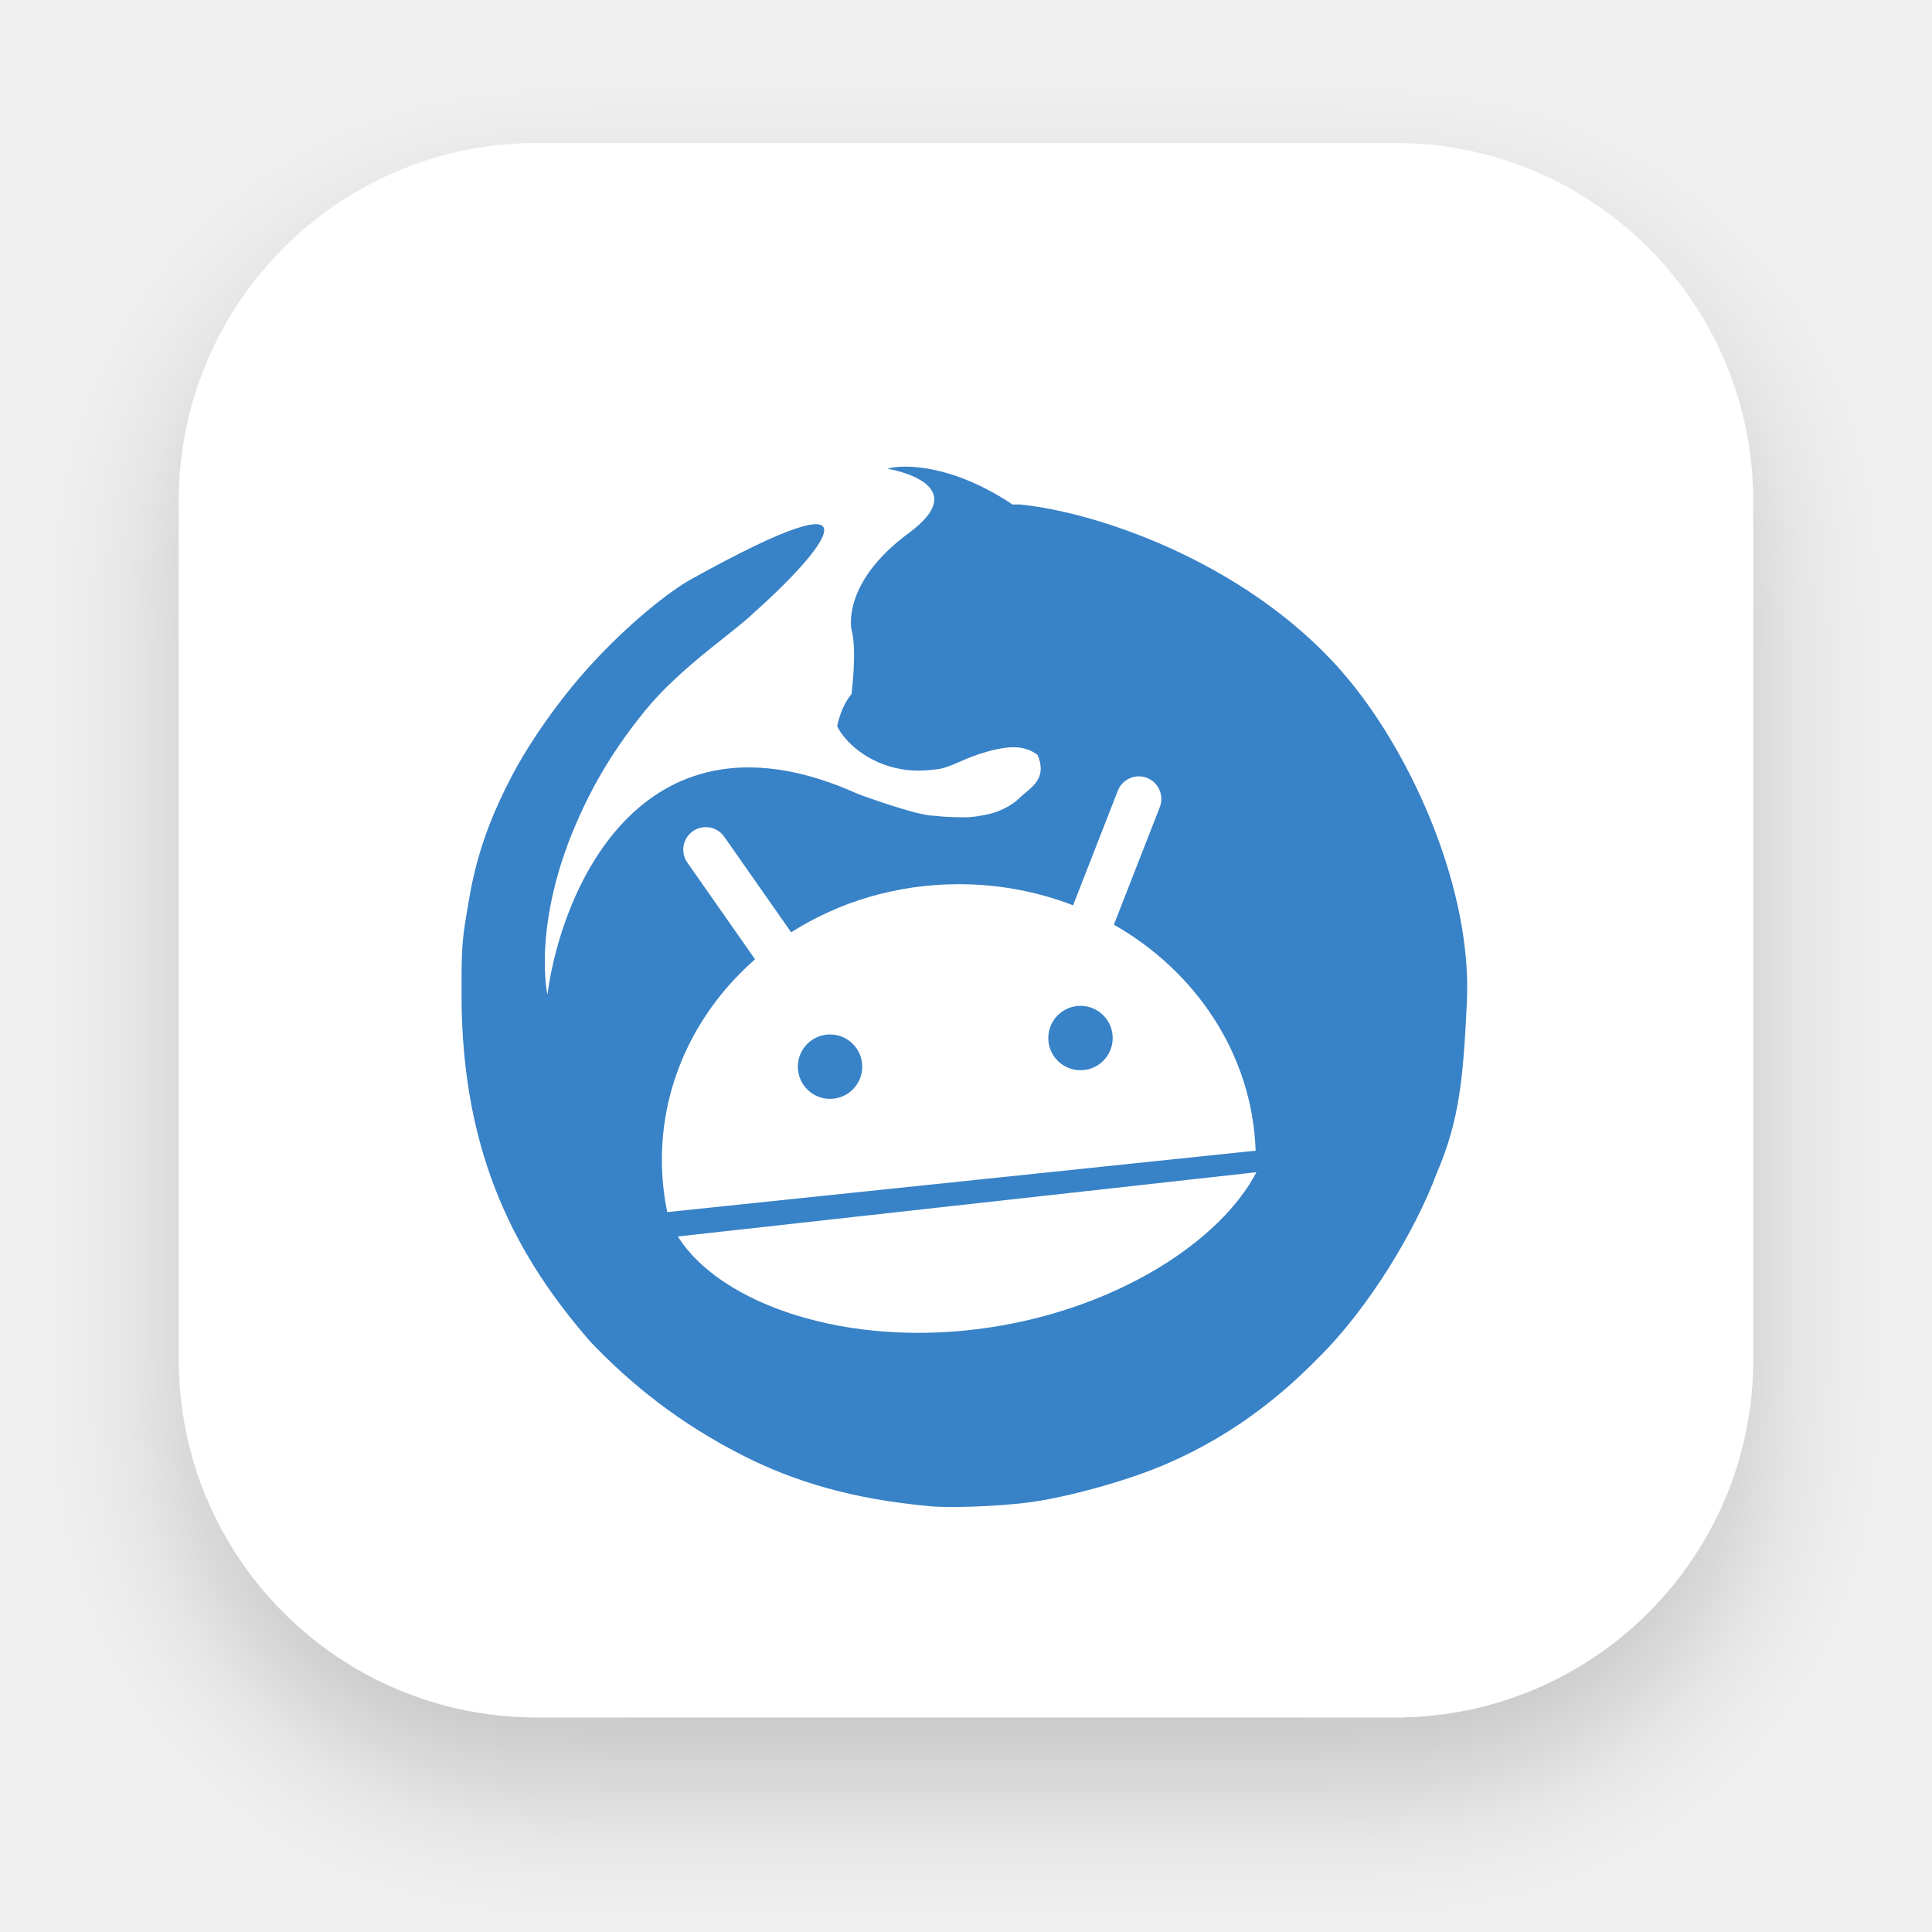
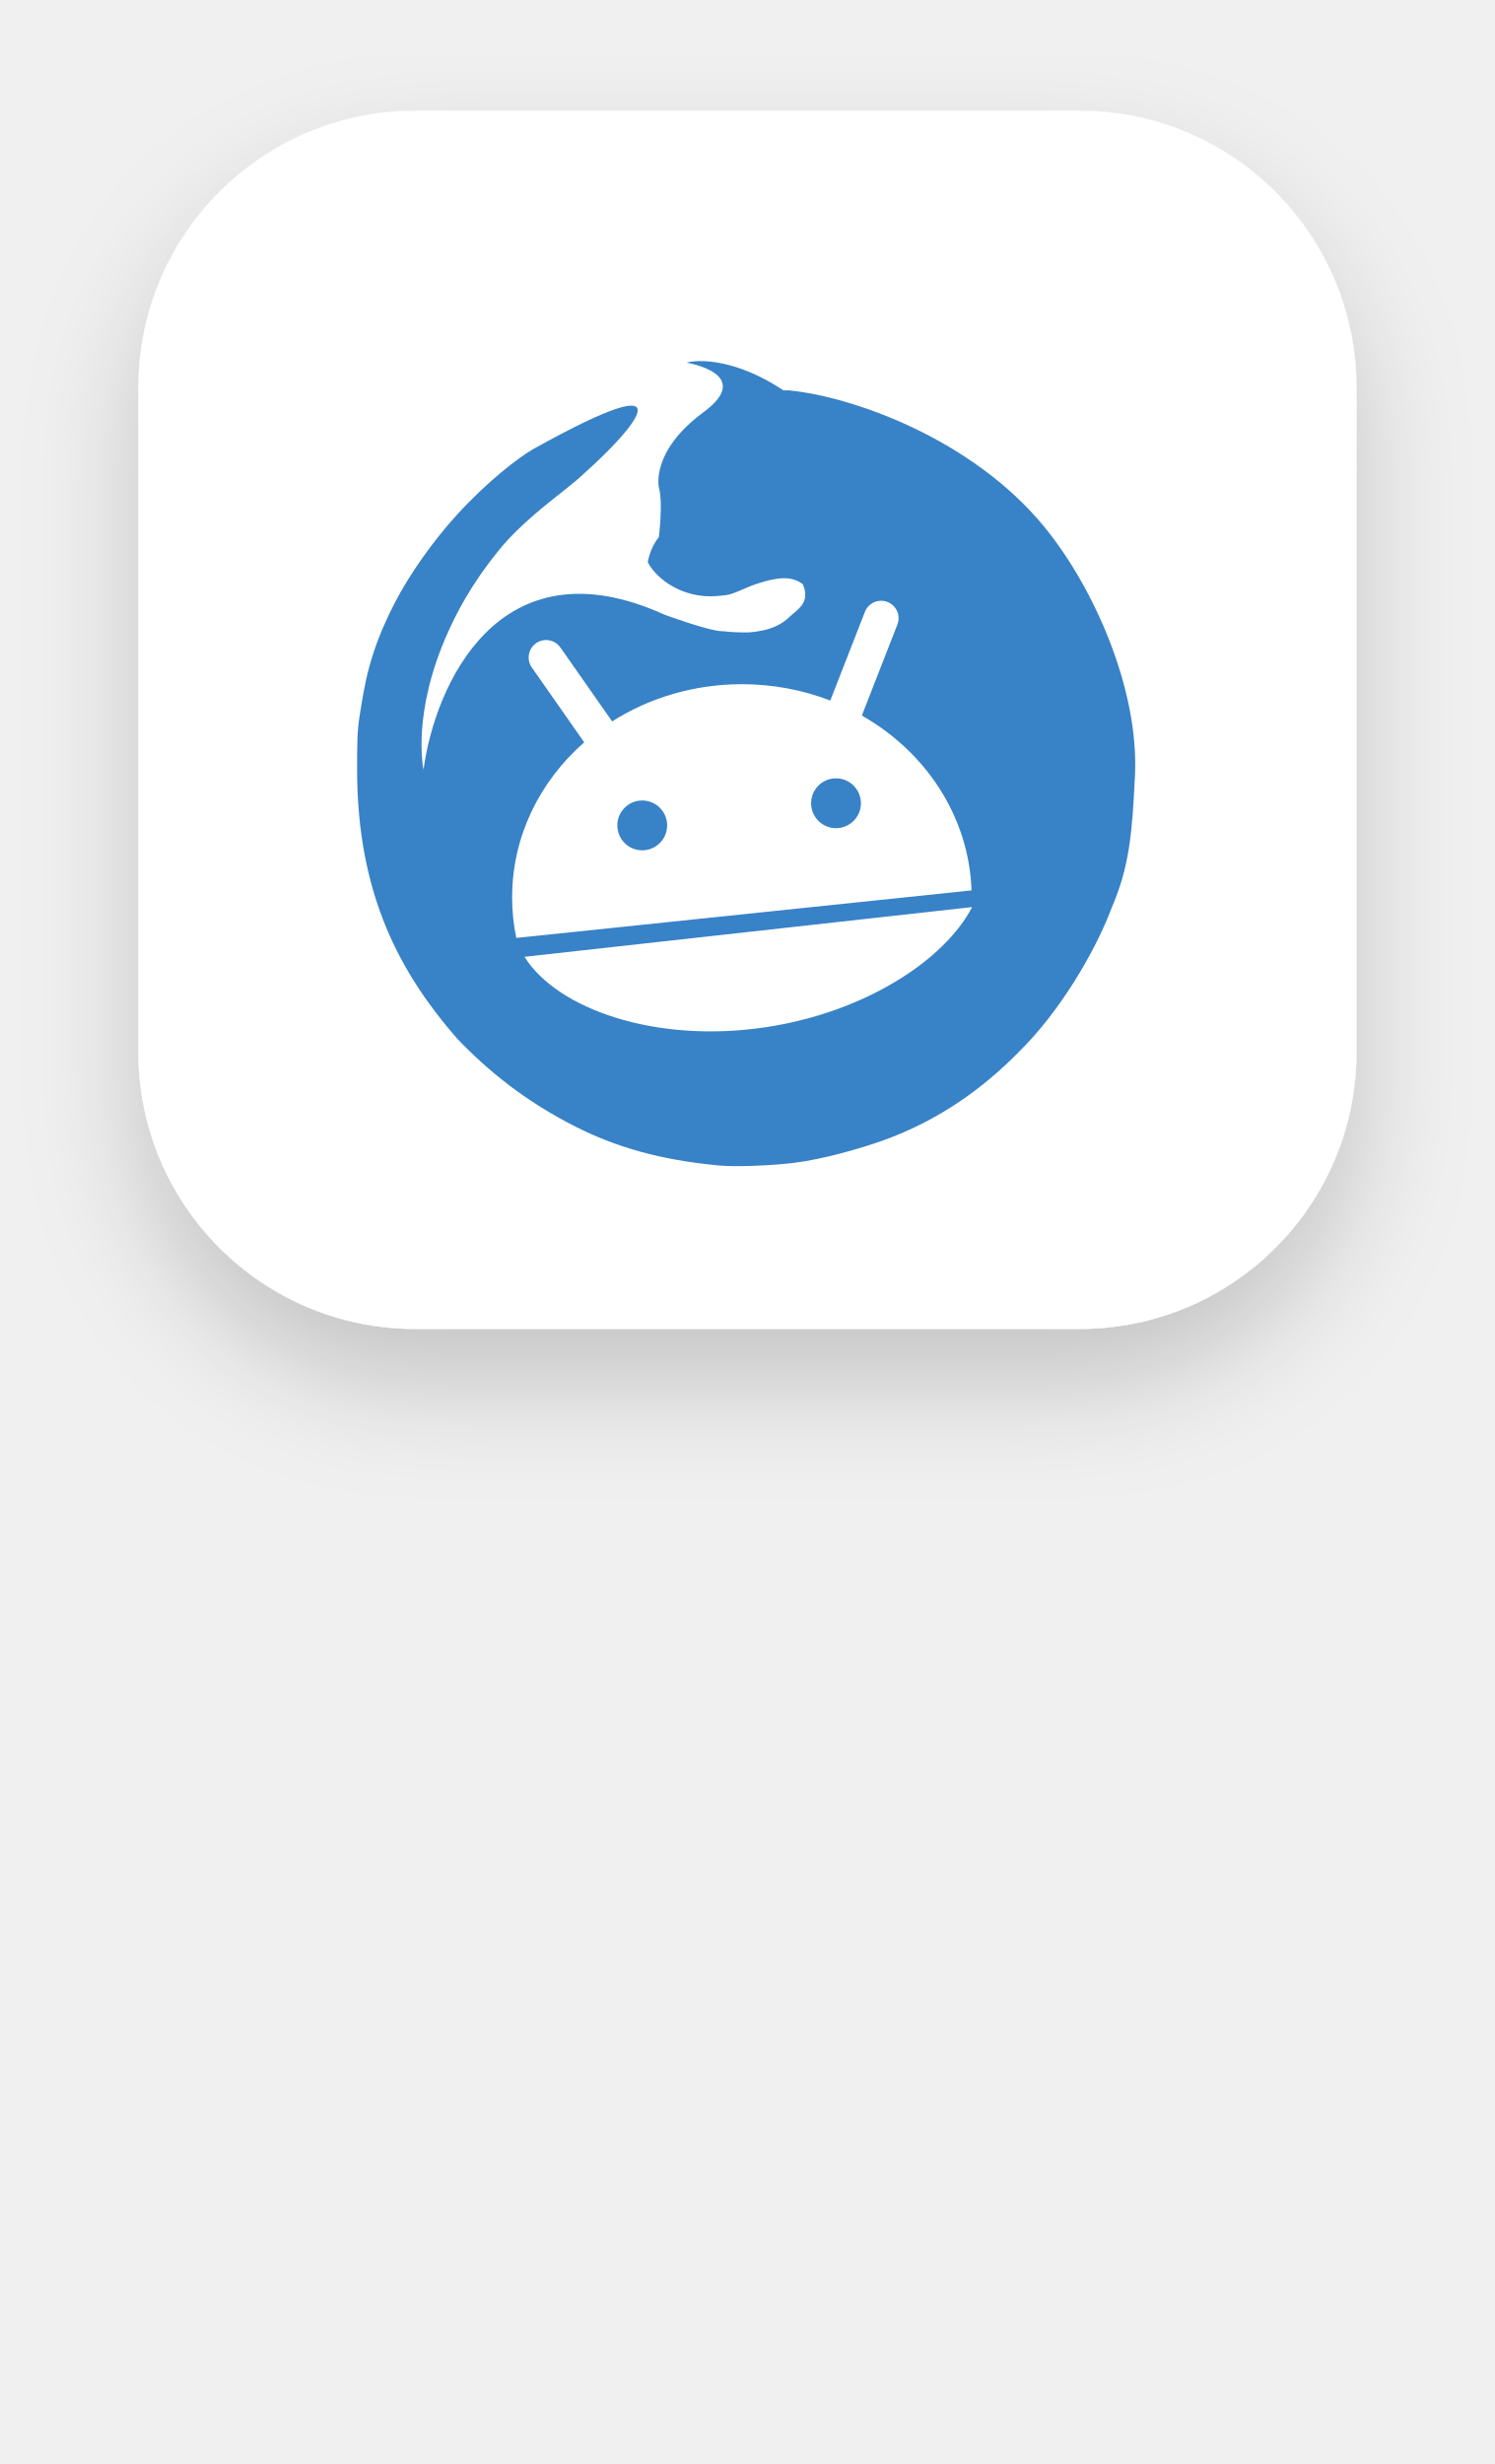
- <svg xmlns="http://www.w3.org/2000/svg" width="108" height="108" viewBox="0 0 108 108">
+ <svg xmlns="http://www.w3.org/2000/svg" width="108" height="178" viewBox="0 0 108 178">
  <defs>
-     <filter id="shadow" x="0" y="0" width="108" height="108" filterUnits="userSpaceOnUse">
+     <filter id="shadow" x="0" y="0" width="108" height="178" filterUnits="userSpaceOnUse">
      <feDropShadow dx="0" dy="4" stdDeviation="4" flood-color="#000000" flood-opacity="0.18" />
    </filter>
  </defs>
  <rect x="10" y="8" width="88" height="88" rx="20" fill="#FFFFFF" filter="url(#shadow)" />
  <path fill="#3882C7" fill-rule="evenodd" transform="translate(21 23) scale(0.40)" d="M67.5,53.5C37.5,39.9 26,66.5 24,81.5C24,81.5 21.735,71.382 28.5,56.5C29.872,53.481 32.366,48.342 37.5,42C39.523,39.502 41.876,37.2 45.5,34.172C47.5,32.5 51.5,29.5 53,28C62,20 72.8,7.5 44,23.5C41.114,25.103 35.374,29.602 30,35.5C25.593,40.336 21.478,46.269 19,51C14.019,60.51 13.335,66.49 12.5,71.5C12,74.5 12,77 12,81.5C12,104.316 20,118.5 30,130C35.635,135.917 42.473,141.449 51.5,146C58.492,149.525 66.5,152 77.5,153C80.454,153.269 87,153 91,152.5C96.257,151.843 103.011,149.889 106.9,148.5C117.322,144.778 125.325,138.797 131.5,132.5C138.784,125.389 145.27,114.5 148.27,106.5C151.5,99 152,93 152.5,82.5C153.237,67.017 145.08,48.5 136,37.5C122.997,21.747 101.596,14.141 90,13L89,13C80.6,7.4 73.833,7.333 71.5,8C71.5,8 84,10 74.5,17C65,24 66.5,30.5 66.5,30.5C67.3,33.3 66.5,39.5 66.5,39.5C65.167,41.1 64.648,43.2 64.5,44C65.447,45.999 68.588,49.167 73.5,50C75.086,50.269 76.448,50.252 78.5,50C80.158,49.796 82.023,48.659 84,48C88.073,46.642 90.5,46.5 92.5,48C93.731,50.871 92.149,52.18 90.812,53.287C90.519,53.53 90.237,53.763 90,54C88.957,55.043 87.076,56.131 84.5,56.5C83.379,56.724 82.258,56.747 81.227,56.705C80.593,56.678 80.045,56.675 79.5,56.63C79.052,56.63 78.5,56.5 78,56.5C75.6,56.5 67.5,53.5 67.5,53.5ZM109.586,55.292L103.168,71.726C114.703,78.29 122.515,89.938 122.978,103.308L40.75,111.893C40.258,109.522 40,107.073 40,104.568C40,93.534 45.004,83.584 53.02,76.565L43.556,63.046C42.559,61.622 42.906,59.659 44.33,58.661C45.755,57.664 47.718,58.01 48.715,59.435L58.065,72.79C64.733,68.549 72.804,66.068 81.5,66.068C87.157,66.068 92.55,67.118 97.464,69.02L103.72,53.001C104.353,51.381 106.179,50.581 107.798,51.214C109.418,51.846 110.218,53.672 109.586,55.292ZM103,87.568C103,85.083 100.985,83.068 98.5,83.068C96.015,83.068 94,85.083 94,87.568C94,90.054 96.015,92.068 98.5,92.068C100.985,92.068 103,90.054 103,87.568ZM63.5,87.068C65.985,87.068 68,89.083 68,91.568C68,94.054 65.985,96.068 63.5,96.068C61.015,96.068 59,94.054 59,91.568C59,89.083 61.015,87.068 63.5,87.068ZM42.233,115.3C48.121,124.724 65.941,131.035 85.909,128C103.705,125.295 118.071,115.947 123.087,106.321L42.233,115.3Z" />
</svg>
